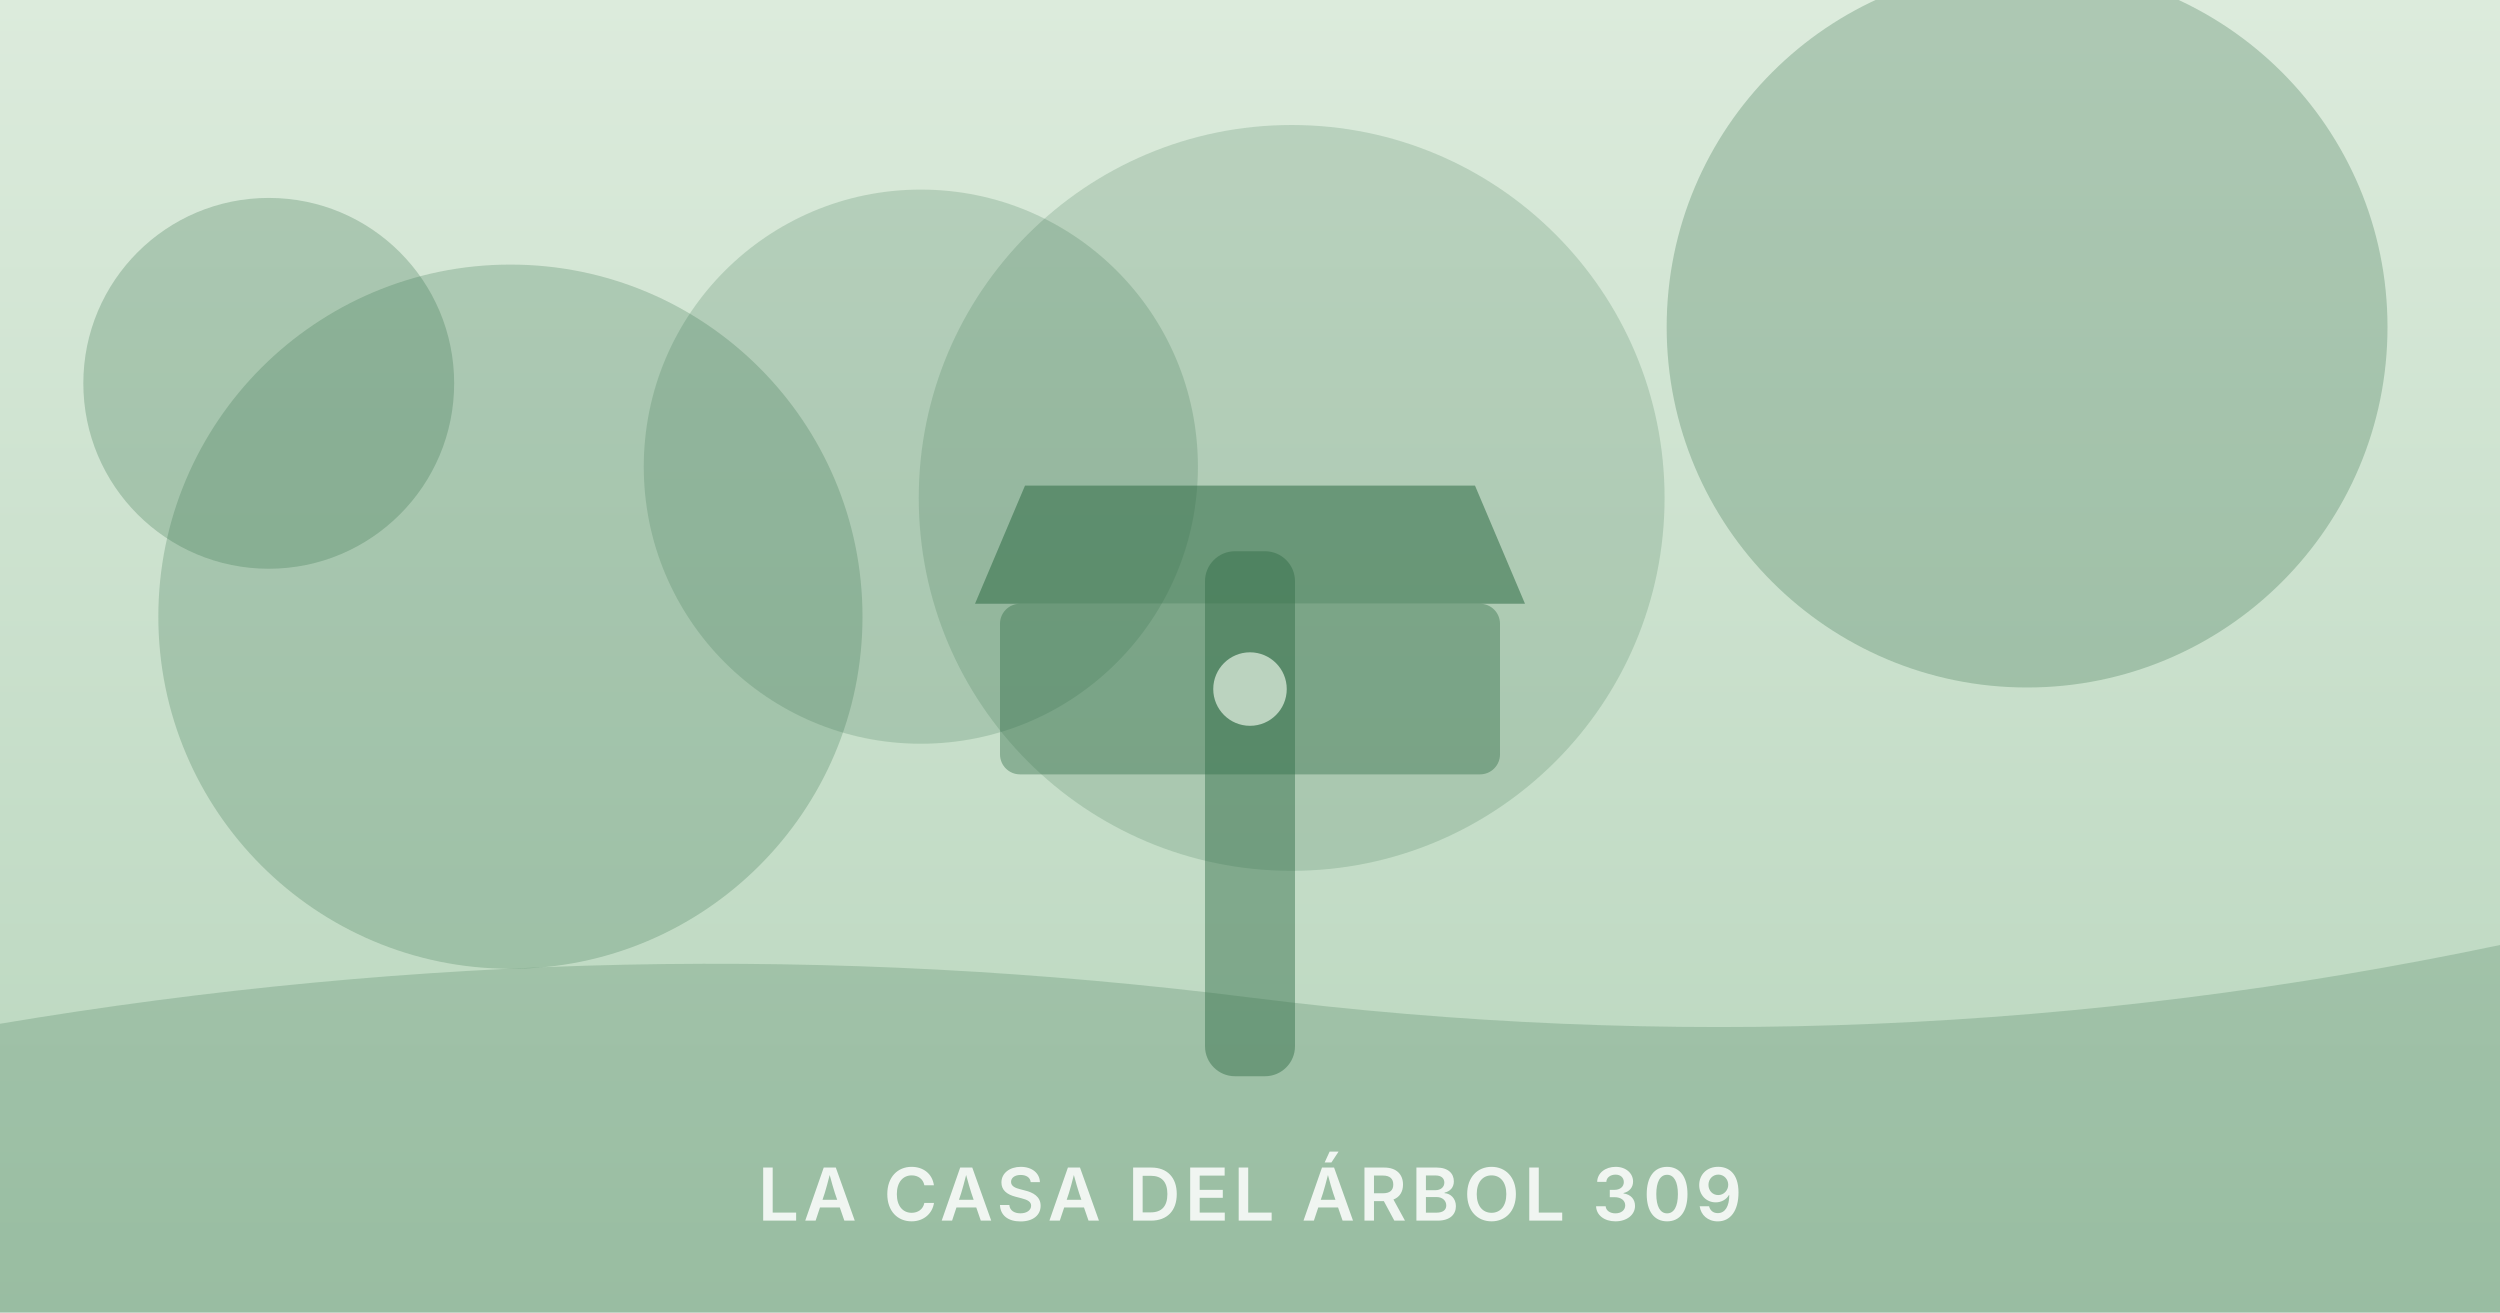
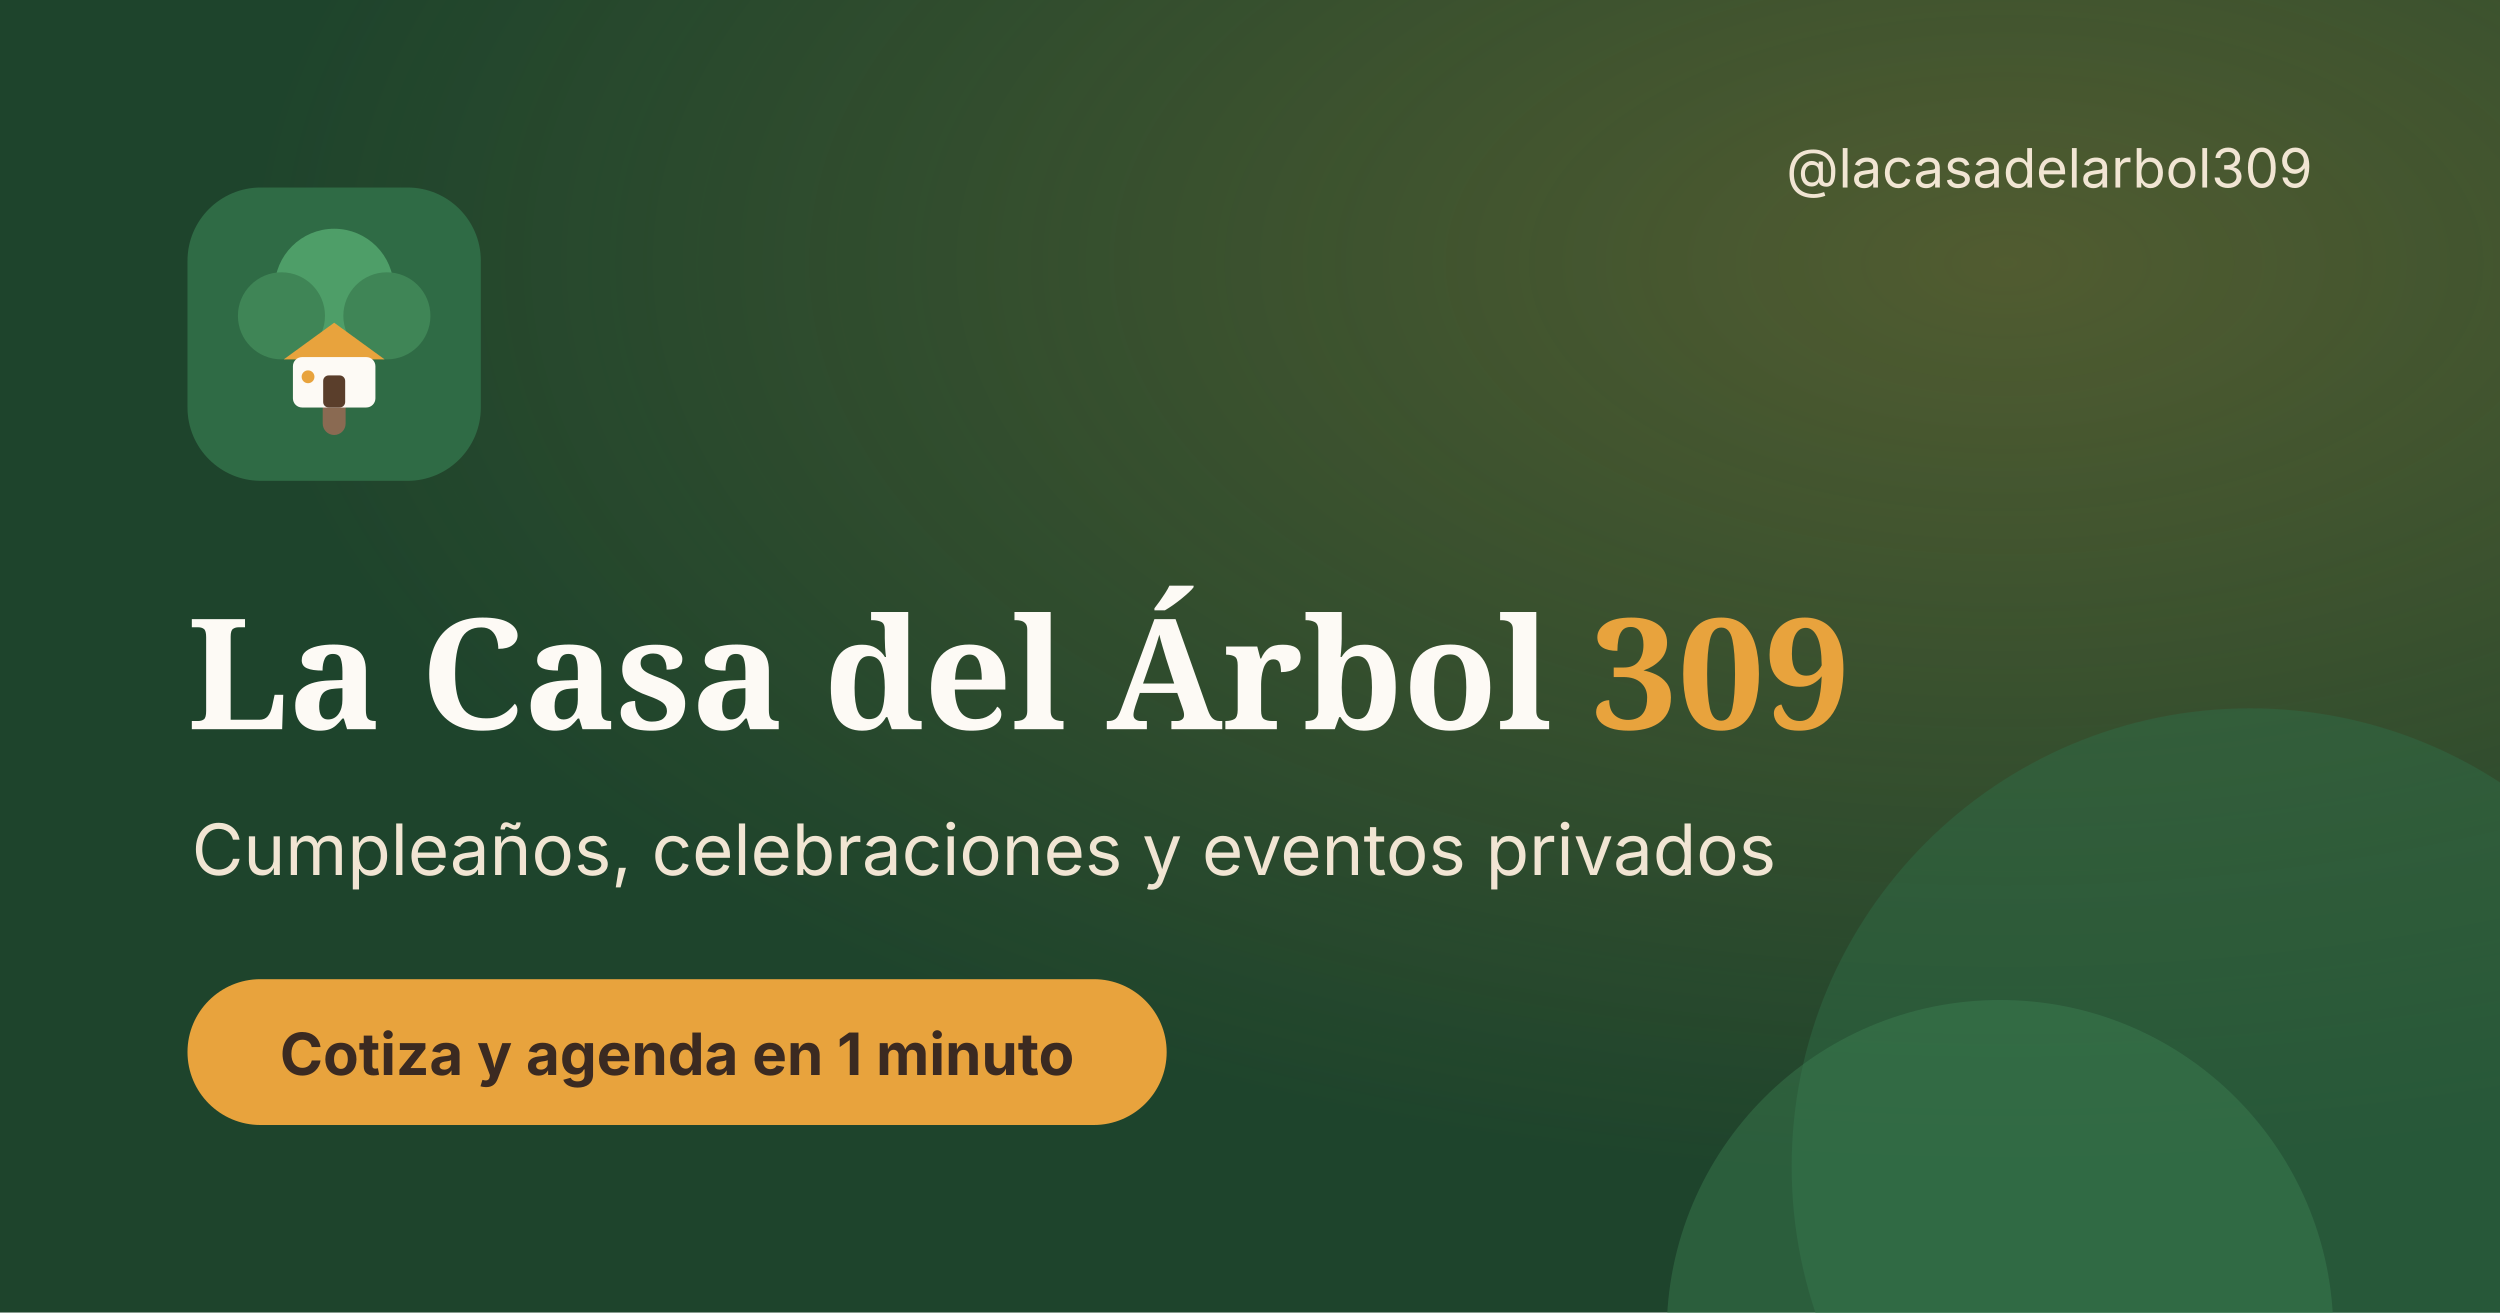
- <svg xmlns="http://www.w3.org/2000/svg" viewBox="0 0 1200 630" width="1200" height="630" role="img" aria-label="La Casa del Árbol 309">
+ <svg xmlns="http://www.w3.org/2000/svg" viewBox="0 0 1200 630" width="1200" height="630">
  <defs>
-     <linearGradient id="bg" x1="0" y1="0" x2="0" y2="1">
-       <stop offset="0%" stop-color="#DCEBDC" />
-       <stop offset="100%" stop-color="#B7D5BC" />
-     </linearGradient>
+     <radialGradient id="g" cx=".8" cy=".2" r=".7">
+       <stop offset="0" stop-color="#E8A33D" stop-opacity=".25" />
+       <stop offset="1" stop-color="#E8A33D" stop-opacity="0" />
+     </radialGradient>
  </defs>
-   <rect width="1200" height="630" fill="url(#bg)" />
-   <circle cx="620" cy="239" r="179" fill="#2F6B45" opacity="0.19" />
-   <circle cx="442" cy="224" r="133" fill="#2F6B45" opacity="0.20" />
-   <circle cx="973" cy="157" r="173" fill="#2F6B45" opacity="0.27" />
-   <circle cx="245" cy="296" r="169" fill="#2F6B45" opacity="0.24" />
-   <circle cx="129" cy="184" r="89" fill="#2F6B45" opacity="0.26" />
-   <path d="M0 491.4 Q 300 441 600 478.8 T 1200 453.6 L 1200 630 L 0 630 Z" fill="#2F6B45" opacity="0.22" />
-   <rect x="578.4" y="264.6" width="43.2" height="252" rx="14.4" fill="#2F6B45" opacity="0.45" />
-   <path d="M468 289.8 h 264 l -24 -56.7 h -216 Z" fill="#2F6B45" opacity="0.55" />
-   <rect x="480" y="289.8" width="240" height="81.9" rx="9.6" fill="#2F6B45" opacity="0.4" />
-   <circle cx="600" cy="330.75" r="17.64" fill="#DCEBDC" opacity="0.75" />
-   <text x="600" y="585.9" font-family="Inter, system-ui, sans-serif" font-size="35" font-weight="600" fill="#ffffff" opacity="0.85" text-anchor="middle" letter-spacing="0.06em">LA CASA DEL ÁRBOL 309</text>
+   <rect width="1200" height="630" fill="#1E442C" />
+   <rect width="1200" height="630" fill="url(#g)" />
+   <circle cx="1080" cy="560" r="220" fill="#2F6B45" opacity=".5" />
+   <circle cx="960" cy="640" r="160" fill="#3F8556" opacity=".4" />
+   <g transform="translate(90 90) scale(2.2)">
+     <rect width="64" height="64" rx="16" fill="#2F6B45" />
+     <circle cx="32" cy="22" r="13" fill="#4E9E68" />
+     <circle cx="20.5" cy="28" r="9.5" fill="#3F8556" />
+     <circle cx="43.5" cy="28" r="9.5" fill="#3F8556" />
+     <rect x="29.5" y="36" width="5" height="18" rx="2.5" fill="#8A6A52" />
+     <path d="M21 37.5 32 29.5l11 8Z" fill="#E8A33D" />
+     <rect x="23" y="37" width="18" height="11" rx="2" fill="#FDFAF5" />
+     <rect x="29.6" y="41" width="4.8" height="7" rx="1.2" fill="#5A3E2B" />
+     <circle cx="26.3" cy="41.3" r="1.4" fill="#E8A33D" />
+   </g>
+   <text x="90" y="350" font-family="Fraunces, Georgia, serif" font-size="74" font-weight="600" fill="#FDFAF5">La Casa del Árbol <tspan fill="#E8A33D">309</tspan>
+   </text>
+   <text x="92" y="420" font-family="Inter, Arial, sans-serif" font-size="34" fill="#F1E5D3">Cumpleaños, celebraciones y eventos privados</text>
+   <rect x="90" y="470" width="470" height="70" rx="35" fill="#E8A33D" />
+   <text x="325" y="516" font-family="Inter, Arial, sans-serif" font-size="28" font-weight="700" fill="#3B2A21" text-anchor="middle">Cotiza y agenda en 1 minuto</text>
+   <text x="1110" y="90" font-family="Inter, Arial, sans-serif" font-size="26" fill="#F1E5D3" text-anchor="end">@lacasadelarbol309</text>
</svg>
